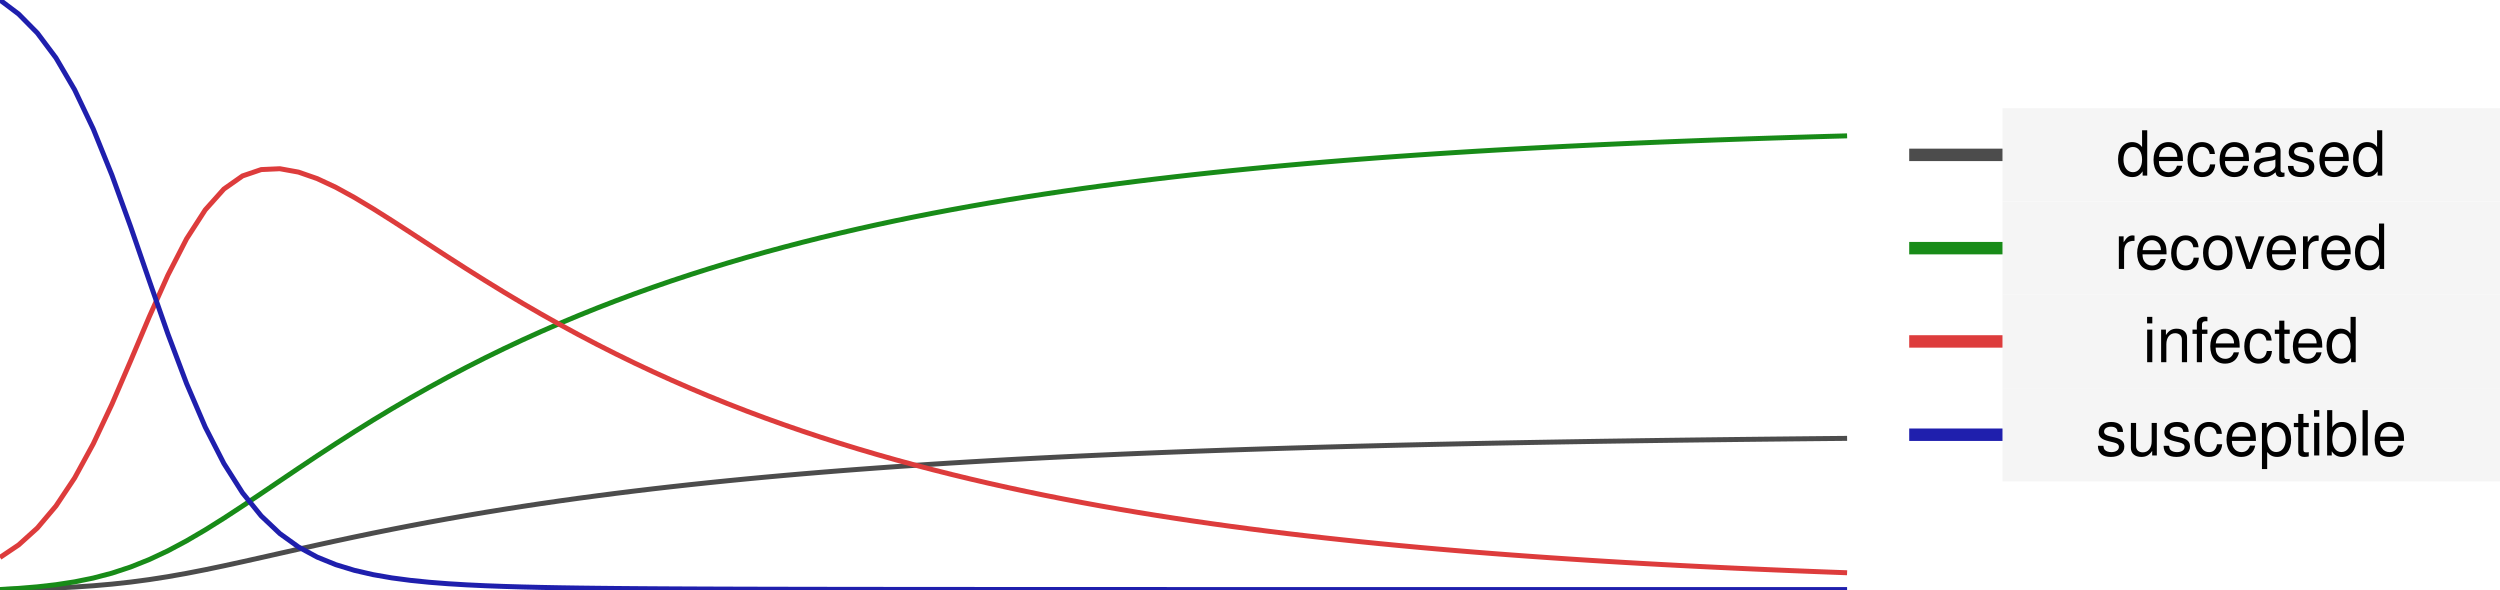
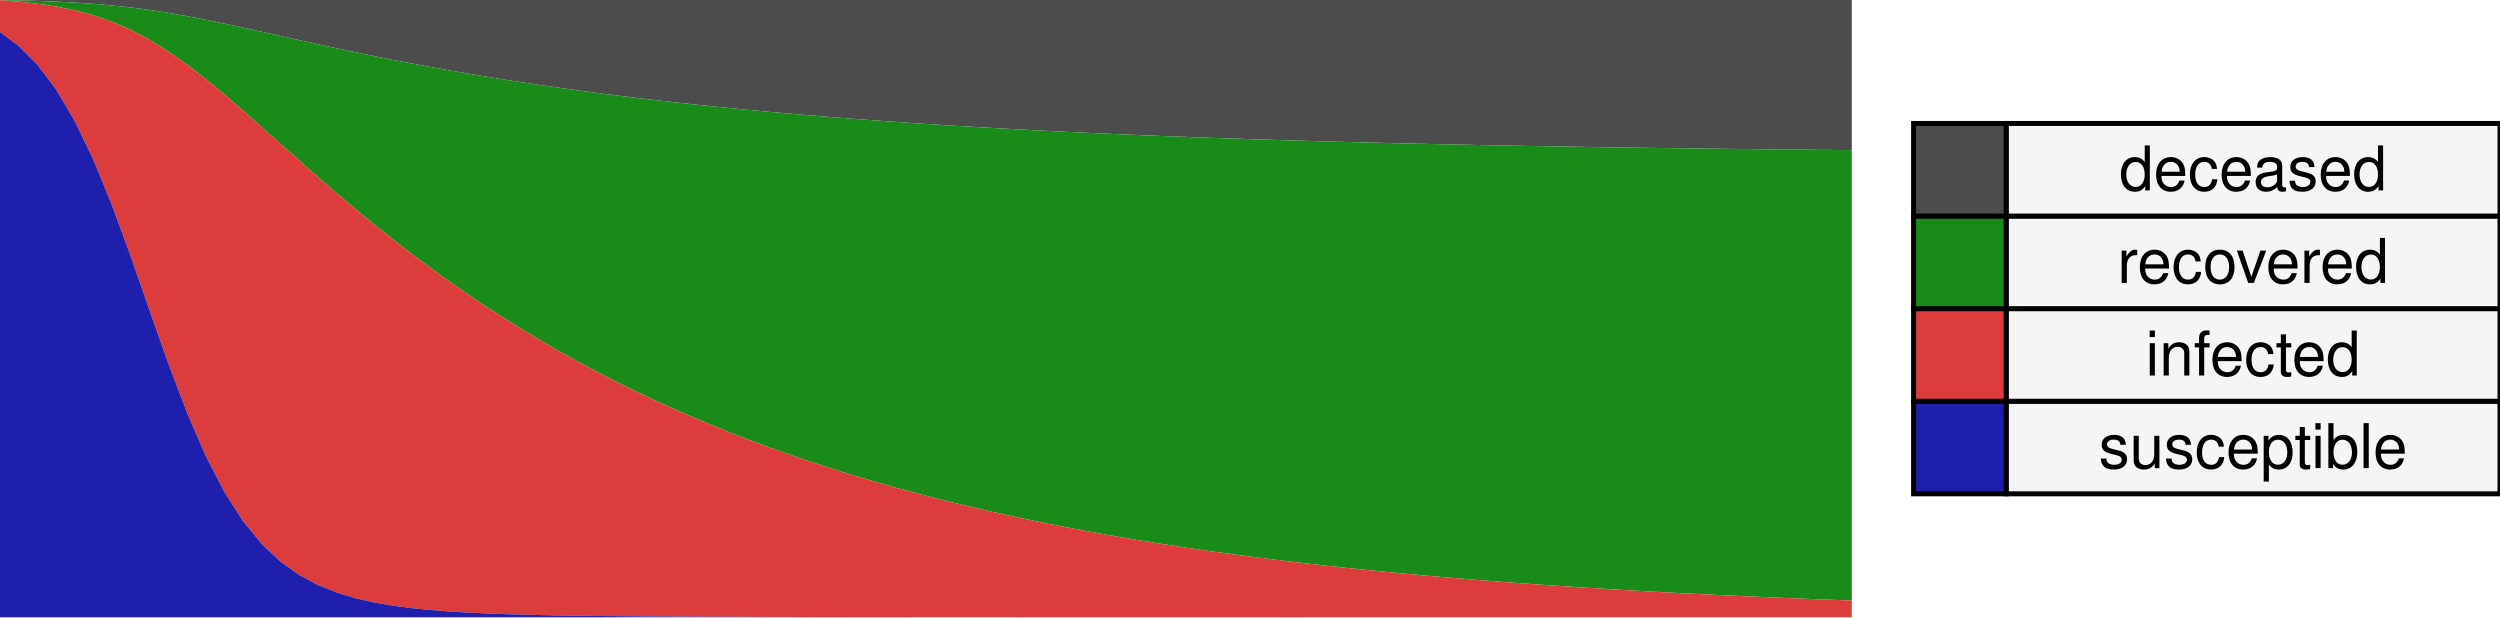
- <svg xmlns="http://www.w3.org/2000/svg" font-size="1" viewBox="0.0 0.0 1000.0 235.833" stroke="rgb(0,0,0)" width="1000" stroke-opacity="1" height="235.833" version="1.1">
+ <svg xmlns="http://www.w3.org/2000/svg" font-size="1" viewBox="0.0 0.0 1000.0 246.914" stroke="rgb(0,0,0)" width="1000" stroke-opacity="1" height="246.914" version="1.1">
  <defs>
  </defs>
-   <g stroke-linejoin="miter" fill-opacity="1.0" fill="rgb(245,245,245)" stroke="rgb(0,0,0)" stroke-linecap="butt" stroke-miterlimit="10.0" stroke-opacity="0.0" stroke-width="1.943">
-     <path d="M 1000,192.543 l -0,-37.313 h -199.005 l -0,37.313 Z" />
+   <g stroke-linejoin="miter" fill-opacity="1.0" fill="rgb(245,245,245)" stroke="rgb(0,0,0)" stroke-linecap="butt" stroke-miterlimit="10.0" stroke-opacity="1.0" stroke-width="1.988">
+     <path d="M 1000,197.531 l -0,-37.037 h -197.531 l -0,37.037 Z" />
  </g>
-   <g stroke-linejoin="miter" fill-opacity="1.0" font-size="24.876px" fill="rgb(0,0,0)" stroke="rgb(0,0,0)" font-family="helvetica" stroke-linecap="butt" stroke-miterlimit="10.0" stroke-opacity="1.0" stroke-width="1.943">
-     <text transform="matrix(1,0,0,1,900.4975,173.8868)" stroke="none" dominant-baseline="middle" text-anchor="middle">susceptible
+   <g stroke-linejoin="miter" fill-opacity="1.0" font-size="24.691px" fill="rgb(0,0,0)" stroke="rgb(0,0,0)" font-family="helvetica" stroke-linecap="butt" stroke-miterlimit="10.0" stroke-opacity="1.0" stroke-width="1.988">
+     <text transform="matrix(1,0,0,1,901.2346,179.0123)" stroke="none" dominant-baseline="middle" text-anchor="middle">susceptible
    </text>
  </g>
-   <g stroke-linejoin="miter" fill-opacity="0.0" fill="rgb(0,0,0)" stroke="rgb(31,31,173)" stroke-linecap="butt" stroke-miterlimit="10.0" stroke-opacity="1.0" stroke-width="4.975">
-     <path d="M 763.682,173.887 h 37.313 " />
+   <g stroke-linejoin="miter" fill-opacity="1.0" fill="rgb(31,31,173)" stroke="rgb(0,0,0)" stroke-linecap="butt" stroke-miterlimit="10.0" stroke-opacity="1.0" stroke-width="1.988">
+     <path d="M 802.469,197.531 l -0,-37.037 h -37.037 l -0,37.037 Z" />
  </g>
-   <g stroke-linejoin="miter" fill-opacity="1.0" fill="rgb(245,245,245)" stroke="rgb(0,0,0)" stroke-linecap="butt" stroke-miterlimit="10.0" stroke-opacity="0.0" stroke-width="1.943">
-     <path d="M 1000,155.23 l -0,-37.313 h -199.005 l -0,37.313 Z" />
+   <g stroke-linejoin="miter" fill-opacity="1.0" fill="rgb(245,245,245)" stroke="rgb(0,0,0)" stroke-linecap="butt" stroke-miterlimit="10.0" stroke-opacity="1.0" stroke-width="1.988">
+     <path d="M 1000,160.494 l -0,-37.037 h -197.531 l -0,37.037 Z" />
  </g>
-   <g stroke-linejoin="miter" fill-opacity="1.0" font-size="24.876px" fill="rgb(0,0,0)" stroke="rgb(0,0,0)" font-family="helvetica" stroke-linecap="butt" stroke-miterlimit="10.0" stroke-opacity="1.0" stroke-width="1.943">
-     <text transform="matrix(1,0,0,1,900.4975,136.5734)" stroke="none" dominant-baseline="middle" text-anchor="middle">infected
+   <g stroke-linejoin="miter" fill-opacity="1.0" font-size="24.691px" fill="rgb(0,0,0)" stroke="rgb(0,0,0)" font-family="helvetica" stroke-linecap="butt" stroke-miterlimit="10.0" stroke-opacity="1.0" stroke-width="1.988">
+     <text transform="matrix(1,0,0,1,901.2346,141.9753)" stroke="none" dominant-baseline="middle" text-anchor="middle">infected
    </text>
  </g>
-   <g stroke-linejoin="miter" fill-opacity="0.0" fill="rgb(0,0,0)" stroke="rgb(221,60,60)" stroke-linecap="butt" stroke-miterlimit="10.0" stroke-opacity="1.0" stroke-width="4.975">
-     <path d="M 763.682,136.573 h 37.313 " />
+   <g stroke-linejoin="miter" fill-opacity="1.0" fill="rgb(221,60,60)" stroke="rgb(0,0,0)" stroke-linecap="butt" stroke-miterlimit="10.0" stroke-opacity="1.0" stroke-width="1.988">
+     <path d="M 802.469,160.494 l -0,-37.037 h -37.037 l -0,37.037 Z" />
  </g>
-   <g stroke-linejoin="miter" fill-opacity="1.0" fill="rgb(245,245,245)" stroke="rgb(0,0,0)" stroke-linecap="butt" stroke-miterlimit="10.0" stroke-opacity="0.0" stroke-width="1.943">
-     <path d="M 1000,117.917 l -0,-37.313 h -199.005 l -0,37.313 Z" />
+   <g stroke-linejoin="miter" fill-opacity="1.0" fill="rgb(245,245,245)" stroke="rgb(0,0,0)" stroke-linecap="butt" stroke-miterlimit="10.0" stroke-opacity="1.0" stroke-width="1.988">
+     <path d="M 1000,123.457 l -0,-37.037 h -197.531 l -0,37.037 Z" />
  </g>
-   <g stroke-linejoin="miter" fill-opacity="1.0" font-size="24.876px" fill="rgb(0,0,0)" stroke="rgb(0,0,0)" font-family="helvetica" stroke-linecap="butt" stroke-miterlimit="10.0" stroke-opacity="1.0" stroke-width="1.943">
-     <text transform="matrix(1,0,0,1,900.4975,99.26)" stroke="none" dominant-baseline="middle" text-anchor="middle">recovered
+   <g stroke-linejoin="miter" fill-opacity="1.0" font-size="24.691px" fill="rgb(0,0,0)" stroke="rgb(0,0,0)" font-family="helvetica" stroke-linecap="butt" stroke-miterlimit="10.0" stroke-opacity="1.0" stroke-width="1.988">
+     <text transform="matrix(1,0,0,1,901.2346,104.9383)" stroke="none" dominant-baseline="middle" text-anchor="middle">recovered
    </text>
  </g>
-   <g stroke-linejoin="miter" fill-opacity="0.0" fill="rgb(0,0,0)" stroke="rgb(24,139,24)" stroke-linecap="butt" stroke-miterlimit="10.0" stroke-opacity="1.0" stroke-width="4.975">
-     <path d="M 763.682,99.26 h 37.313 " />
+   <g stroke-linejoin="miter" fill-opacity="1.0" fill="rgb(24,139,24)" stroke="rgb(0,0,0)" stroke-linecap="butt" stroke-miterlimit="10.0" stroke-opacity="1.0" stroke-width="1.988">
+     <path d="M 802.469,123.457 l -0,-37.037 h -37.037 l -0,37.037 Z" />
  </g>
-   <g stroke-linejoin="miter" fill-opacity="1.0" fill="rgb(245,245,245)" stroke="rgb(0,0,0)" stroke-linecap="butt" stroke-miterlimit="10.0" stroke-opacity="0.0" stroke-width="1.943">
-     <path d="M 1000,80.603 l -0,-37.313 h -199.005 l -0,37.313 Z" />
+   <g stroke-linejoin="miter" fill-opacity="1.0" fill="rgb(245,245,245)" stroke="rgb(0,0,0)" stroke-linecap="butt" stroke-miterlimit="10.0" stroke-opacity="1.0" stroke-width="1.988">
+     <path d="M 1000,86.42 l -0,-37.037 h -197.531 l -0,37.037 Z" />
  </g>
-   <g stroke-linejoin="miter" fill-opacity="1.0" font-size="24.876px" fill="rgb(0,0,0)" stroke="rgb(0,0,0)" font-family="helvetica" stroke-linecap="butt" stroke-miterlimit="10.0" stroke-opacity="1.0" stroke-width="1.943">
-     <text transform="matrix(1,0,0,1,900.4975,61.9465)" stroke="none" dominant-baseline="middle" text-anchor="middle">deceased
+   <g stroke-linejoin="miter" fill-opacity="1.0" font-size="24.691px" fill="rgb(0,0,0)" stroke="rgb(0,0,0)" font-family="helvetica" stroke-linecap="butt" stroke-miterlimit="10.0" stroke-opacity="1.0" stroke-width="1.988">
+     <text transform="matrix(1,0,0,1,901.2346,67.9012)" stroke="none" dominant-baseline="middle" text-anchor="middle">deceased
    </text>
  </g>
-   <g stroke-linejoin="miter" fill-opacity="0.0" fill="rgb(0,0,0)" stroke="rgb(76,76,76)" stroke-linecap="butt" stroke-miterlimit="10.0" stroke-opacity="1.0" stroke-width="4.975">
-     <path d="M 763.682,61.947 h 37.313 " />
+   <g stroke-linejoin="miter" fill-opacity="1.0" fill="rgb(76,76,76)" stroke="rgb(0,0,0)" stroke-linecap="butt" stroke-miterlimit="10.0" stroke-opacity="1.0" stroke-width="1.988">
+     <path d="M 802.469,86.42 l -0,-37.037 h -37.037 l -0,37.037 Z" />
  </g>
-   <g stroke-linejoin="miter" fill-opacity="0.0" fill="rgb(0,0,0)" stroke="rgb(76,76,76)" stroke-linecap="butt" opacity="1.0" stroke-miterlimit="10.0" stroke-opacity="1.0" stroke-width="1.99">
-     <path d="M 0,235.833 l 7.463,-0.15 l 7.463,-0.208 l 7.463,-0.284 l 7.463,-0.383 l 7.463,-0.506 l 7.463,-0.653 l 7.463,-0.819 l 7.463,-0.995 l 7.463,-1.168 l 7.463,-1.325 l 7.463,-1.458 l 7.463,-1.559 l 7.463,-1.628 l 7.463,-1.668 l 7.463,-1.683 l 7.463,-1.679 l 7.463,-1.659 l 7.463,-1.629 l 7.463,-1.591 l 7.463,-1.548 l 7.463,-1.502 l 7.463,-1.455 l 7.463,-1.406 l 7.463,-1.357 l 7.463,-1.309 l 7.463,-1.262 l 7.463,-1.215 l 7.463,-1.17 l 7.463,-1.126 l 7.463,-1.083 l 7.463,-1.042 l 7.463,-1.002 l 7.463,-0.964 l 7.463,-0.926 l 7.463,-0.891 l 7.463,-0.856 l 7.463,-0.823 l 7.463,-0.791 l 7.463,-0.76 l 7.463,-0.731 l 7.463,-0.702 l 7.463,-0.675 l 7.463,-0.648 l 7.463,-0.623 l 7.463,-0.599 l 7.463,-0.575 l 7.463,-0.553 l 7.463,-0.531 l 7.463,-0.51 l 7.463,-0.49 l 7.463,-0.471 l 7.463,-0.453 l 7.463,-0.435 l 7.463,-0.418 l 7.463,-0.401 l 7.463,-0.386 l 7.463,-0.37 l 7.463,-0.356 l 7.463,-0.342 l 7.463,-0.329 l 7.463,-0.316 l 7.463,-0.303 l 7.463,-0.291 l 7.463,-0.28 l 7.463,-0.269 l 7.463,-0.258 l 7.463,-0.248 l 7.463,-0.239 l 7.463,-0.229 l 7.463,-0.22 l 7.463,-0.212 l 7.463,-0.203 l 7.463,-0.195 l 7.463,-0.188 l 7.463,-0.18 l 7.463,-0.173 l 7.463,-0.166 l 7.463,-0.16 l 7.463,-0.154 l 7.463,-0.147 l 7.463,-0.142 l 7.463,-0.136 l 7.463,-0.131 l 7.463,-0.126 l 7.463,-0.121 l 7.463,-0.116 l 7.463,-0.112 l 7.463,-0.107 l 7.463,-0.103 l 7.463,-0.099 l 7.463,-0.095 l 7.463,-0.091 l 7.463,-0.088 l 7.463,-0.084 l 7.463,-0.081 l 7.463,-0.078 l 7.463,-0.075 l 7.463,-0.072 l 7.463,-0.069 " />
+   <g stroke-linejoin="miter" fill-opacity="1.0" fill="rgb(76,76,76)" stroke="rgb(0,0,0)" stroke-linecap="butt" stroke-miterlimit="10.0" stroke-opacity="0.0" stroke-width="1.988">
+     <path d="M 0,0.012 l 7.482,0.149 l 7.482,0.206 l 7.482,0.282 l 7.482,0.38 l 7.482,0.502 l 7.482,0.648 l 7.482,0.813 l 7.482,0.987 l 7.482,1.159 l 7.482,1.316 l 7.482,1.447 l 7.482,1.548 l 7.482,1.616 l 7.482,1.656 l 7.482,1.671 l 7.482,1.666 l 7.482,1.647 l 7.482,1.617 l 7.482,1.579 l 7.482,1.537 l 7.482,1.491 l 7.482,1.444 l 7.482,1.396 l 7.482,1.347 l 7.482,1.3 l 7.482,1.252 l 7.482,1.206 l 7.482,1.161 l 7.482,1.118 l 7.482,1.075 l 7.482,1.034 l 7.482,0.995 l 7.482,0.957 l 7.482,0.92 l 7.482,0.884 l 7.482,0.85 l 7.482,0.817 l 7.482,0.785 l 7.482,0.754 l 7.482,0.725 l 7.482,0.697 l 7.482,0.67 l 7.482,0.643 l 7.482,0.618 l 7.482,0.594 l 7.482,0.571 l 7.482,0.548 l 7.482,0.527 l 7.482,0.506 l 7.482,0.487 l 7.482,0.468 l 7.482,0.449 l 7.482,0.432 l 7.482,0.415 l 7.482,0.398 l 7.482,0.383 l 7.482,0.368 l 7.482,0.353 l 7.482,0.34 l 7.482,0.326 l 7.482,0.313 l 7.482,0.301 l 7.482,0.289 l 7.482,0.278 l 7.482,0.267 l 7.482,0.257 l 7.482,0.246 l 7.482,0.237 l 7.482,0.228 l 7.482,0.219 l 7.482,0.21 l 7.482,0.202 l 7.482,0.194 l 7.482,0.186 l 7.482,0.179 l 7.482,0.172 l 7.482,0.165 l 7.482,0.159 l 7.482,0.152 l 7.482,0.146 l 7.482,0.141 l 7.482,0.135 l 7.482,0.13 l 7.482,0.125 l 7.482,0.12 l 7.482,0.115 l 7.482,0.111 l 7.482,0.106 l 7.482,0.102 l 7.482,0.098 l 7.482,0.094 l 7.482,0.091 l 7.482,0.087 l 7.482,0.084 l 7.482,0.08 l 7.482,0.077 l 7.482,0.074 l 7.482,0.071 l 7.482,0.068 v -60.052 l -7.482,-0 l -7.482,-0 l -7.482,0 l -7.482,0 l -7.482,0 h -7.482 h -7.482 l -7.482,0 l -7.482,0 l -7.482,0 l -7.482,0 l -7.482,-0 l -7.482,-0 l -7.482,-0 l -7.482,-0 l -7.482,0 l -7.482,0 h -7.482 h -7.482 h -7.482 h -7.482 h -7.482 h -7.482 l -7.482,0 l -7.482,-0 l -7.482,-0 h -7.482 l -7.482,0 h -7.482 l -7.482,-0 h -7.482 h -7.482 l -7.482,-0 l -7.482,0 h -7.482 l -7.482,-0 h -7.482 h -7.482 h -7.482 h -7.482 h -7.482 l -7.482,-0 h -7.482 l -7.482,0 h -7.482 h -7.482 h -7.482 l -7.482,0 l -7.482,0 l -7.482,0 l -7.482,0 l -7.482,-0 l -7.482,-0 l -7.482,0 l -7.482,-0 l -7.482,0 l -7.482,0 l -7.482,-0 h -7.482 h -7.482 l -7.482,-0 l -7.482,-0 l -7.482,0 l -7.482,-0 l -7.482,0 l -7.482,-0 h -7.482 h -7.482 h -7.482 h -7.482 l -7.482,-0 l -7.482,0 h -7.482 l -7.482,-0 l -7.482,0 l -7.482,0 l -7.482,-0 h -7.482 l -7.482,-0 l -7.482,-0 l -7.482,0 l -7.482,-0 l -7.482,-0 l -7.482,0 h -7.482 h -7.482 l -7.482,-0 l -7.482,-0 l -7.482,-0 l -7.482,-0 l -7.482,0 l -7.482,-0 l -7.482,-0 l -7.482,0 l -7.482,0 l -7.482,-0 l -7.482,-0 l -7.482,0 l -7.482,-0 Z" />
  </g>
-   <g stroke-linejoin="miter" fill-opacity="0.0" fill="rgb(0,0,0)" stroke="rgb(24,139,24)" stroke-linecap="butt" opacity="1.0" stroke-miterlimit="10.0" stroke-opacity="1.0" stroke-width="1.99">
-     <path d="M 0,235.809 l 7.463,-0.45 l 7.463,-0.623 l 7.463,-0.853 l 7.463,-1.149 l 7.463,-1.519 l 7.463,-1.959 l 7.463,-2.457 l 7.463,-2.984 l 7.463,-3.503 l 7.463,-3.977 l 7.463,-4.374 l 7.463,-4.677 l 7.463,-4.885 l 7.463,-5.005 l 7.463,-5.05 l 7.463,-5.036 l 7.463,-4.978 l 7.463,-4.887 l 7.463,-4.774 l 7.463,-4.645 l 7.463,-4.507 l 7.463,-4.364 l 7.463,-4.218 l 7.463,-4.073 l 7.463,-3.928 l 7.463,-3.785 l 7.463,-3.646 l 7.463,-3.51 l 7.463,-3.378 l 7.463,-3.25 l 7.463,-3.126 l 7.463,-3.007 l 7.463,-2.891 l 7.463,-2.78 l 7.463,-2.672 l 7.463,-2.568 l 7.463,-2.469 l 7.463,-2.373 l 7.463,-2.28 l 7.463,-2.192 l 7.463,-2.106 l 7.463,-2.024 l 7.463,-1.945 l 7.463,-1.869 l 7.463,-1.796 l 7.463,-1.725 l 7.463,-1.658 l 7.463,-1.593 l 7.463,-1.531 l 7.463,-1.471 l 7.463,-1.413 l 7.463,-1.358 l 7.463,-1.304 l 7.463,-1.253 l 7.463,-1.204 l 7.463,-1.157 l 7.463,-1.111 l 7.463,-1.068 l 7.463,-1.026 l 7.463,-0.986 l 7.463,-0.947 l 7.463,-0.91 l 7.463,-0.874 l 7.463,-0.84 l 7.463,-0.807 l 7.463,-0.775 l 7.463,-0.745 l 7.463,-0.716 l 7.463,-0.688 l 7.463,-0.661 l 7.463,-0.635 l 7.463,-0.61 l 7.463,-0.586 l 7.463,-0.563 l 7.463,-0.541 l 7.463,-0.519 l 7.463,-0.499 l 7.463,-0.479 l 7.463,-0.461 l 7.463,-0.443 l 7.463,-0.425 l 7.463,-0.408 l 7.463,-0.393 l 7.463,-0.377 l 7.463,-0.362 l 7.463,-0.348 l 7.463,-0.334 l 7.463,-0.321 l 7.463,-0.309 l 7.463,-0.296 l 7.463,-0.285 l 7.463,-0.274 l 7.463,-0.263 l 7.463,-0.253 l 7.463,-0.243 l 7.463,-0.233 l 7.463,-0.224 l 7.463,-0.215 l 7.463,-0.207 " />
+   <g stroke-linejoin="miter" fill-opacity="1.0" fill="rgb(24,139,24)" stroke="rgb(0,0,0)" stroke-linecap="butt" stroke-miterlimit="10.0" stroke-opacity="0.0" stroke-width="1.988">
+     <path d="M 0,0.049 l 7.482,0.595 l 7.482,0.824 l 7.482,1.128 l 7.482,1.521 l 7.482,2.01 l 7.482,2.593 l 7.482,3.251 l 7.482,3.949 l 7.482,4.636 l 7.482,5.263 l 7.482,5.788 l 7.482,6.19 l 7.482,6.465 l 7.482,6.623 l 7.482,6.683 l 7.482,6.665 l 7.482,6.588 l 7.482,6.468 l 7.482,6.318 l 7.482,6.148 l 7.482,5.965 l 7.482,5.776 l 7.482,5.583 l 7.482,5.39 l 7.482,5.198 l 7.482,5.01 l 7.482,4.825 l 7.482,4.646 l 7.482,4.471 l 7.482,4.301 l 7.482,4.138 l 7.482,3.979 l 7.482,3.826 l 7.482,3.679 l 7.482,3.536 l 7.482,3.399 l 7.482,3.267 l 7.482,3.14 l 7.482,3.018 l 7.482,2.9 l 7.482,2.787 l 7.482,2.678 l 7.482,2.574 l 7.482,2.473 l 7.482,2.376 l 7.482,2.283 l 7.482,2.194 l 7.482,2.108 l 7.482,2.026 l 7.482,1.946 l 7.482,1.87 l 7.482,1.797 l 7.482,1.726 l 7.482,1.659 l 7.482,1.594 l 7.482,1.531 l 7.482,1.471 l 7.482,1.413 l 7.482,1.358 l 7.482,1.305 l 7.482,1.254 l 7.482,1.204 l 7.482,1.157 l 7.482,1.112 l 7.482,1.068 l 7.482,1.026 l 7.482,0.986 l 7.482,0.947 l 7.482,0.91 l 7.482,0.874 l 7.482,0.84 l 7.482,0.807 l 7.482,0.775 l 7.482,0.745 l 7.482,0.716 l 7.482,0.688 l 7.482,0.66 l 7.482,0.635 l 7.482,0.61 l 7.482,0.586 l 7.482,0.563 l 7.482,0.541 l 7.482,0.519 l 7.482,0.499 l 7.482,0.479 l 7.482,0.461 l 7.482,0.443 l 7.482,0.425 l 7.482,0.408 l 7.482,0.392 l 7.482,0.377 l 7.482,0.362 l 7.482,0.348 l 7.482,0.334 l 7.482,0.321 l 7.482,0.309 l 7.482,0.296 l 7.482,0.285 l 7.482,0.274 v -180.157 l -7.482,-0.068 l -7.482,-0.071 l -7.482,-0.074 l -7.482,-0.077 l -7.482,-0.08 l -7.482,-0.084 l -7.482,-0.087 l -7.482,-0.091 l -7.482,-0.094 l -7.482,-0.098 l -7.482,-0.102 l -7.482,-0.106 l -7.482,-0.111 l -7.482,-0.115 l -7.482,-0.12 l -7.482,-0.125 l -7.482,-0.13 l -7.482,-0.135 l -7.482,-0.141 l -7.482,-0.146 l -7.482,-0.152 l -7.482,-0.159 l -7.482,-0.165 l -7.482,-0.172 l -7.482,-0.179 l -7.482,-0.186 l -7.482,-0.194 l -7.482,-0.202 l -7.482,-0.21 l -7.482,-0.219 l -7.482,-0.228 l -7.482,-0.237 l -7.482,-0.246 l -7.482,-0.257 l -7.482,-0.267 l -7.482,-0.278 l -7.482,-0.289 l -7.482,-0.301 l -7.482,-0.313 l -7.482,-0.326 l -7.482,-0.34 l -7.482,-0.353 l -7.482,-0.368 l -7.482,-0.383 l -7.482,-0.398 l -7.482,-0.415 l -7.482,-0.432 l -7.482,-0.449 l -7.482,-0.468 l -7.482,-0.487 l -7.482,-0.506 l -7.482,-0.527 l -7.482,-0.548 l -7.482,-0.571 l -7.482,-0.594 l -7.482,-0.618 l -7.482,-0.643 l -7.482,-0.67 l -7.482,-0.697 l -7.482,-0.725 l -7.482,-0.754 l -7.482,-0.785 l -7.482,-0.817 l -7.482,-0.85 l -7.482,-0.884 l -7.482,-0.92 l -7.482,-0.957 l -7.482,-0.995 l -7.482,-1.034 l -7.482,-1.075 l -7.482,-1.118 l -7.482,-1.161 l -7.482,-1.206 l -7.482,-1.252 l -7.482,-1.3 l -7.482,-1.347 l -7.482,-1.396 l -7.482,-1.444 l -7.482,-1.491 l -7.482,-1.537 l -7.482,-1.579 l -7.482,-1.617 l -7.482,-1.647 l -7.482,-1.666 l -7.482,-1.671 l -7.482,-1.656 l -7.482,-1.616 l -7.482,-1.548 l -7.482,-1.447 l -7.482,-1.316 l -7.482,-1.159 l -7.482,-0.987 l -7.482,-0.813 l -7.482,-0.648 l -7.482,-0.502 l -7.482,-0.38 l -7.482,-0.282 l -7.482,-0.206 l -7.482,-0.149 Z" />
  </g>
-   <g stroke-linejoin="miter" fill-opacity="0.0" fill="rgb(0,0,0)" stroke="rgb(221,60,60)" stroke-linecap="butt" opacity="1.0" stroke-miterlimit="10.0" stroke-opacity="1.0" stroke-width="1.99">
-     <path d="M 0,222.985 l 7.463,-5.026 l 7.463,-6.742 l 7.463,-8.83 l 7.463,-11.209 l 7.463,-13.667 l 7.463,-15.848 l 7.463,-17.307 l 7.463,-17.642 l 7.463,-16.668 l 7.463,-14.515 l 7.463,-11.576 l 7.463,-8.344 l 7.463,-5.242 l 7.463,-2.538 l 7.463,-0.34 l 7.463,1.352 l 7.463,2.599 l 7.463,3.485 l 7.463,4.088 l 7.463,4.479 l 7.463,4.713 l 7.463,4.832 l 7.463,4.869 l 7.463,4.848 l 7.463,4.785 l 7.463,4.694 l 7.463,4.583 l 7.463,4.46 l 7.463,4.328 l 7.463,4.192 l 7.463,4.054 l 7.463,3.916 l 7.463,3.778 l 7.463,3.643 l 7.463,3.51 l 7.463,3.381 l 7.463,3.255 l 7.463,3.133 l 7.463,3.014 l 7.463,2.9 l 7.463,2.789 l 7.463,2.682 l 7.463,2.579 l 7.463,2.479 l 7.463,2.384 l 7.463,2.291 l 7.463,2.202 l 7.463,2.117 l 7.463,2.034 l 7.463,1.955 l 7.463,1.879 l 7.463,1.806 l 7.463,1.735 l 7.463,1.667 l 7.463,1.602 l 7.463,1.54 l 7.463,1.479 l 7.463,1.421 l 7.463,1.366 l 7.463,1.312 l 7.463,1.261 l 7.463,1.212 l 7.463,1.164 l 7.463,1.119 l 7.463,1.075 l 7.463,1.033 l 7.463,0.992 l 7.463,0.953 l 7.463,0.916 l 7.463,0.88 l 7.463,0.845 l 7.463,0.812 l 7.463,0.78 l 7.463,0.75 l 7.463,0.72 l 7.463,0.692 l 7.463,0.665 l 7.463,0.639 l 7.463,0.614 l 7.463,0.59 l 7.463,0.567 l 7.463,0.544 l 7.463,0.523 l 7.463,0.502 l 7.463,0.483 l 7.463,0.464 l 7.463,0.446 l 7.463,0.428 l 7.463,0.411 l 7.463,0.395 l 7.463,0.38 l 7.463,0.365 l 7.463,0.35 l 7.463,0.337 l 7.463,0.323 l 7.463,0.311 l 7.463,0.298 l 7.463,0.287 l 7.463,0.276 " />
+   <g stroke-linejoin="miter" fill-opacity="1.0" fill="rgb(221,60,60)" stroke="rgb(0,0,0)" stroke-linecap="butt" stroke-miterlimit="10.0" stroke-opacity="0.0" stroke-width="1.988">
+     <path d="M 0,12.815 l 7.482,5.584 l 7.482,7.516 l 7.482,9.893 l 7.482,12.647 l 7.482,15.575 l 7.482,18.324 l 7.482,20.43 l 7.482,21.46 l 7.482,21.181 l 7.482,19.67 l 7.482,17.278 l 7.482,14.472 l 7.482,11.668 l 7.482,9.142 l 7.482,7.021 l 7.482,5.323 l 7.482,4.008 l 7.482,3.009 l 7.482,2.26 l 7.482,1.702 l 7.482,1.288 l 7.482,0.98 l 7.482,0.75 l 7.482,0.578 l 7.482,0.449 l 7.482,0.351 l 7.482,0.276 l 7.482,0.219 l 7.482,0.175 l 7.482,0.141 l 7.482,0.114 l 7.482,0.093 l 7.482,0.076 l 7.482,0.063 l 7.482,0.052 l 7.482,0.043 l 7.482,0.036 l 7.482,0.031 l 7.482,0.026 l 7.482,0.022 l 7.482,0.019 l 7.482,0.016 l 7.482,0.014 l 7.482,0.012 l 7.482,0.011 l 7.482,0.009 l 7.482,0.008 l 7.482,0.007 l 7.482,0.006 l 7.482,0.006 l 7.482,0.005 l 7.482,0.004 l 7.482,0.004 l 7.482,0.004 l 7.482,0.003 l 7.482,0.003 l 7.482,0.003 l 7.482,0.002 l 7.482,0.002 l 7.482,0.002 l 7.482,0.002 l 7.482,0.002 l 7.482,0.002 l 7.482,0.001 l 7.482,0.001 l 7.482,0.001 l 7.482,0.001 l 7.482,0.001 l 7.482,0.001 l 7.482,0.001 l 7.482,0.001 l 7.482,0.001 l 7.482,0.001 l 7.482,0.001 l 7.482,0.001 l 7.482,0.001 l 7.482,0.001 l 7.482,0.001 l 7.482,0 l 7.482,0 l 7.482,0 l 7.482,0 l 7.482,0 l 7.482,0 l 7.482,0 l 7.482,0 l 7.482,0 l 7.482,0 l 7.482,0 l 7.482,0 l 7.482,0 l 7.482,0 l 7.482,0 l 7.482,0 l 7.482,0 l 7.482,0 l 7.482,0 l 7.482,0 l 7.482,0 v -6.692 l -7.482,-0.274 l -7.482,-0.285 l -7.482,-0.296 l -7.482,-0.309 l -7.482,-0.321 l -7.482,-0.334 l -7.482,-0.348 l -7.482,-0.362 l -7.482,-0.377 l -7.482,-0.392 l -7.482,-0.408 l -7.482,-0.425 l -7.482,-0.443 l -7.482,-0.461 l -7.482,-0.479 l -7.482,-0.499 l -7.482,-0.519 l -7.482,-0.541 l -7.482,-0.563 l -7.482,-0.586 l -7.482,-0.61 l -7.482,-0.635 l -7.482,-0.66 l -7.482,-0.688 l -7.482,-0.716 l -7.482,-0.745 l -7.482,-0.775 l -7.482,-0.807 l -7.482,-0.84 l -7.482,-0.874 l -7.482,-0.91 l -7.482,-0.947 l -7.482,-0.986 l -7.482,-1.026 l -7.482,-1.068 l -7.482,-1.112 l -7.482,-1.157 l -7.482,-1.204 l -7.482,-1.254 l -7.482,-1.305 l -7.482,-1.358 l -7.482,-1.413 l -7.482,-1.471 l -7.482,-1.531 l -7.482,-1.594 l -7.482,-1.659 l -7.482,-1.726 l -7.482,-1.797 l -7.482,-1.87 l -7.482,-1.946 l -7.482,-2.026 l -7.482,-2.108 l -7.482,-2.194 l -7.482,-2.283 l -7.482,-2.376 l -7.482,-2.473 l -7.482,-2.574 l -7.482,-2.678 l -7.482,-2.787 l -7.482,-2.9 l -7.482,-3.018 l -7.482,-3.14 l -7.482,-3.267 l -7.482,-3.399 l -7.482,-3.536 l -7.482,-3.679 l -7.482,-3.826 l -7.482,-3.979 l -7.482,-4.138 l -7.482,-4.301 l -7.482,-4.471 l -7.482,-4.646 l -7.482,-4.825 l -7.482,-5.01 l -7.482,-5.198 l -7.482,-5.39 l -7.482,-5.583 l -7.482,-5.776 l -7.482,-5.965 l -7.482,-6.148 l -7.482,-6.318 l -7.482,-6.468 l -7.482,-6.588 l -7.482,-6.665 l -7.482,-6.683 l -7.482,-6.623 l -7.482,-6.465 l -7.482,-6.19 l -7.482,-5.788 l -7.482,-5.263 l -7.482,-4.636 l -7.482,-3.949 l -7.482,-3.251 l -7.482,-2.593 l -7.482,-2.01 l -7.482,-1.521 l -7.482,-1.128 l -7.482,-0.824 l -7.482,-0.595 Z" />
  </g>
-   <g stroke-linejoin="miter" fill-opacity="0.0" fill="rgb(0,0,0)" stroke="rgb(31,31,173)" stroke-linecap="butt" opacity="1.0" stroke-miterlimit="10.0" stroke-opacity="1.0" stroke-width="1.99">
-     <path d="M 0,0 l 7.463,5.626 l 7.463,7.572 l 7.463,9.967 l 7.463,12.741 l 7.463,15.691 l 7.463,18.46 l 7.463,20.582 l 7.463,21.62 l 7.463,21.339 l 7.463,19.817 l 7.463,17.407 l 7.463,14.58 l 7.463,11.755 l 7.463,9.21 l 7.463,7.073 l 7.463,5.363 l 7.463,4.037 l 7.463,3.031 l 7.463,2.277 l 7.463,1.715 l 7.463,1.297 l 7.463,0.987 l 7.463,0.755 l 7.463,0.582 l 7.463,0.452 l 7.463,0.353 l 7.463,0.278 l 7.463,0.221 l 7.463,0.176 l 7.463,0.141 l 7.463,0.115 l 7.463,0.093 l 7.463,0.076 l 7.463,0.063 l 7.463,0.052 l 7.463,0.044 l 7.463,0.037 l 7.463,0.031 l 7.463,0.026 l 7.463,0.022 l 7.463,0.019 l 7.463,0.016 l 7.463,0.014 l 7.463,0.012 l 7.463,0.011 l 7.463,0.009 l 7.463,0.008 l 7.463,0.007 l 7.463,0.006 l 7.463,0.006 l 7.463,0.005 l 7.463,0.004 l 7.463,0.004 l 7.463,0.004 l 7.463,0.003 l 7.463,0.003 l 7.463,0.003 l 7.463,0.002 l 7.463,0.002 l 7.463,0.002 l 7.463,0.002 l 7.463,0.002 l 7.463,0.002 l 7.463,0.001 l 7.463,0.001 l 7.463,0.001 l 7.463,0.001 l 7.463,0.001 l 7.463,0.001 l 7.463,0.001 l 7.463,0.001 l 7.463,0.001 l 7.463,0.001 l 7.463,0.001 l 7.463,0.001 l 7.463,0.001 l 7.463,0.001 l 7.463,0.001 l 7.463,0.001 l 7.463,0 l 7.463,0 l 7.463,0 l 7.463,0 l 7.463,0 l 7.463,0 l 7.463,0 l 7.463,0 l 7.463,0 l 7.463,0 l 7.463,0 l 7.463,0 l 7.463,0 l 7.463,0 l 7.463,0 l 7.463,0 l 7.463,0 l 7.463,0 l 7.463,0 l 7.463,0 " />
+   <g stroke-linejoin="miter" fill-opacity="1.0" fill="rgb(31,31,173)" stroke="rgb(0,0,0)" stroke-linecap="butt" stroke-miterlimit="10.0" stroke-opacity="0.0" stroke-width="1.988">
+     <path d="M 0,246.914 h 7.482 h 7.482 h 7.482 h 7.482 h 7.482 h 7.482 h 7.482 h 7.482 h 7.482 h 7.482 h 7.482 h 7.482 h 7.482 h 7.482 h 7.482 h 7.482 h 7.482 h 7.482 h 7.482 h 7.482 h 7.482 h 7.482 h 7.482 h 7.482 h 7.482 h 7.482 h 7.482 h 7.482 h 7.482 h 7.482 h 7.482 h 7.482 h 7.482 h 7.482 h 7.482 h 7.482 h 7.482 h 7.482 h 7.482 h 7.482 h 7.482 h 7.482 h 7.482 h 7.482 h 7.482 h 7.482 h 7.482 h 7.482 h 7.482 h 7.482 h 7.482 h 7.482 h 7.482 h 7.482 h 7.482 h 7.482 h 7.482 h 7.482 h 7.482 h 7.482 h 7.482 h 7.482 h 7.482 h 7.482 h 7.482 h 7.482 h 7.482 h 7.482 h 7.482 h 7.482 h 7.482 h 7.482 h 7.482 h 7.482 h 7.482 h 7.482 h 7.482 h 7.482 h 7.482 h 7.482 h 7.482 h 7.482 h 7.482 h 7.482 h 7.482 h 7.482 h 7.482 h 7.482 h 7.482 h 7.482 h 7.482 h 7.482 h 7.482 h 7.482 h 7.482 h 7.482 h 7.482 h 7.482 h 7.482 v -0.013 l -7.482,-0 l -7.482,-0 l -7.482,-0 l -7.482,-0 l -7.482,-0 l -7.482,-0 l -7.482,-0 l -7.482,-0 l -7.482,-0 l -7.482,-0 l -7.482,-0 l -7.482,-0 l -7.482,-0 l -7.482,-0 l -7.482,-0 l -7.482,-0 l -7.482,-0 l -7.482,-0 l -7.482,-0 l -7.482,-0 l -7.482,-0 l -7.482,-0.001 l -7.482,-0.001 l -7.482,-0.001 l -7.482,-0.001 l -7.482,-0.001 l -7.482,-0.001 l -7.482,-0.001 l -7.482,-0.001 l -7.482,-0.001 l -7.482,-0.001 l -7.482,-0.001 l -7.482,-0.001 l -7.482,-0.001 l -7.482,-0.001 l -7.482,-0.001 l -7.482,-0.002 l -7.482,-0.002 l -7.482,-0.002 l -7.482,-0.002 l -7.482,-0.002 l -7.482,-0.002 l -7.482,-0.003 l -7.482,-0.003 l -7.482,-0.003 l -7.482,-0.004 l -7.482,-0.004 l -7.482,-0.004 l -7.482,-0.005 l -7.482,-0.006 l -7.482,-0.006 l -7.482,-0.007 l -7.482,-0.008 l -7.482,-0.009 l -7.482,-0.011 l -7.482,-0.012 l -7.482,-0.014 l -7.482,-0.016 l -7.482,-0.019 l -7.482,-0.022 l -7.482,-0.026 l -7.482,-0.031 l -7.482,-0.036 l -7.482,-0.043 l -7.482,-0.052 l -7.482,-0.063 l -7.482,-0.076 l -7.482,-0.093 l -7.482,-0.114 l -7.482,-0.141 l -7.482,-0.175 l -7.482,-0.219 l -7.482,-0.276 l -7.482,-0.351 l -7.482,-0.449 l -7.482,-0.578 l -7.482,-0.75 l -7.482,-0.98 l -7.482,-1.288 l -7.482,-1.702 l -7.482,-2.26 l -7.482,-3.009 l -7.482,-4.008 l -7.482,-5.323 l -7.482,-7.021 l -7.482,-9.142 l -7.482,-11.668 l -7.482,-14.472 l -7.482,-17.278 l -7.482,-19.67 l -7.482,-21.181 l -7.482,-21.46 l -7.482,-20.43 l -7.482,-18.324 l -7.482,-15.575 l -7.482,-12.647 l -7.482,-9.893 l -7.482,-7.516 l -7.482,-5.584 Z" />
  </g>
</svg>
